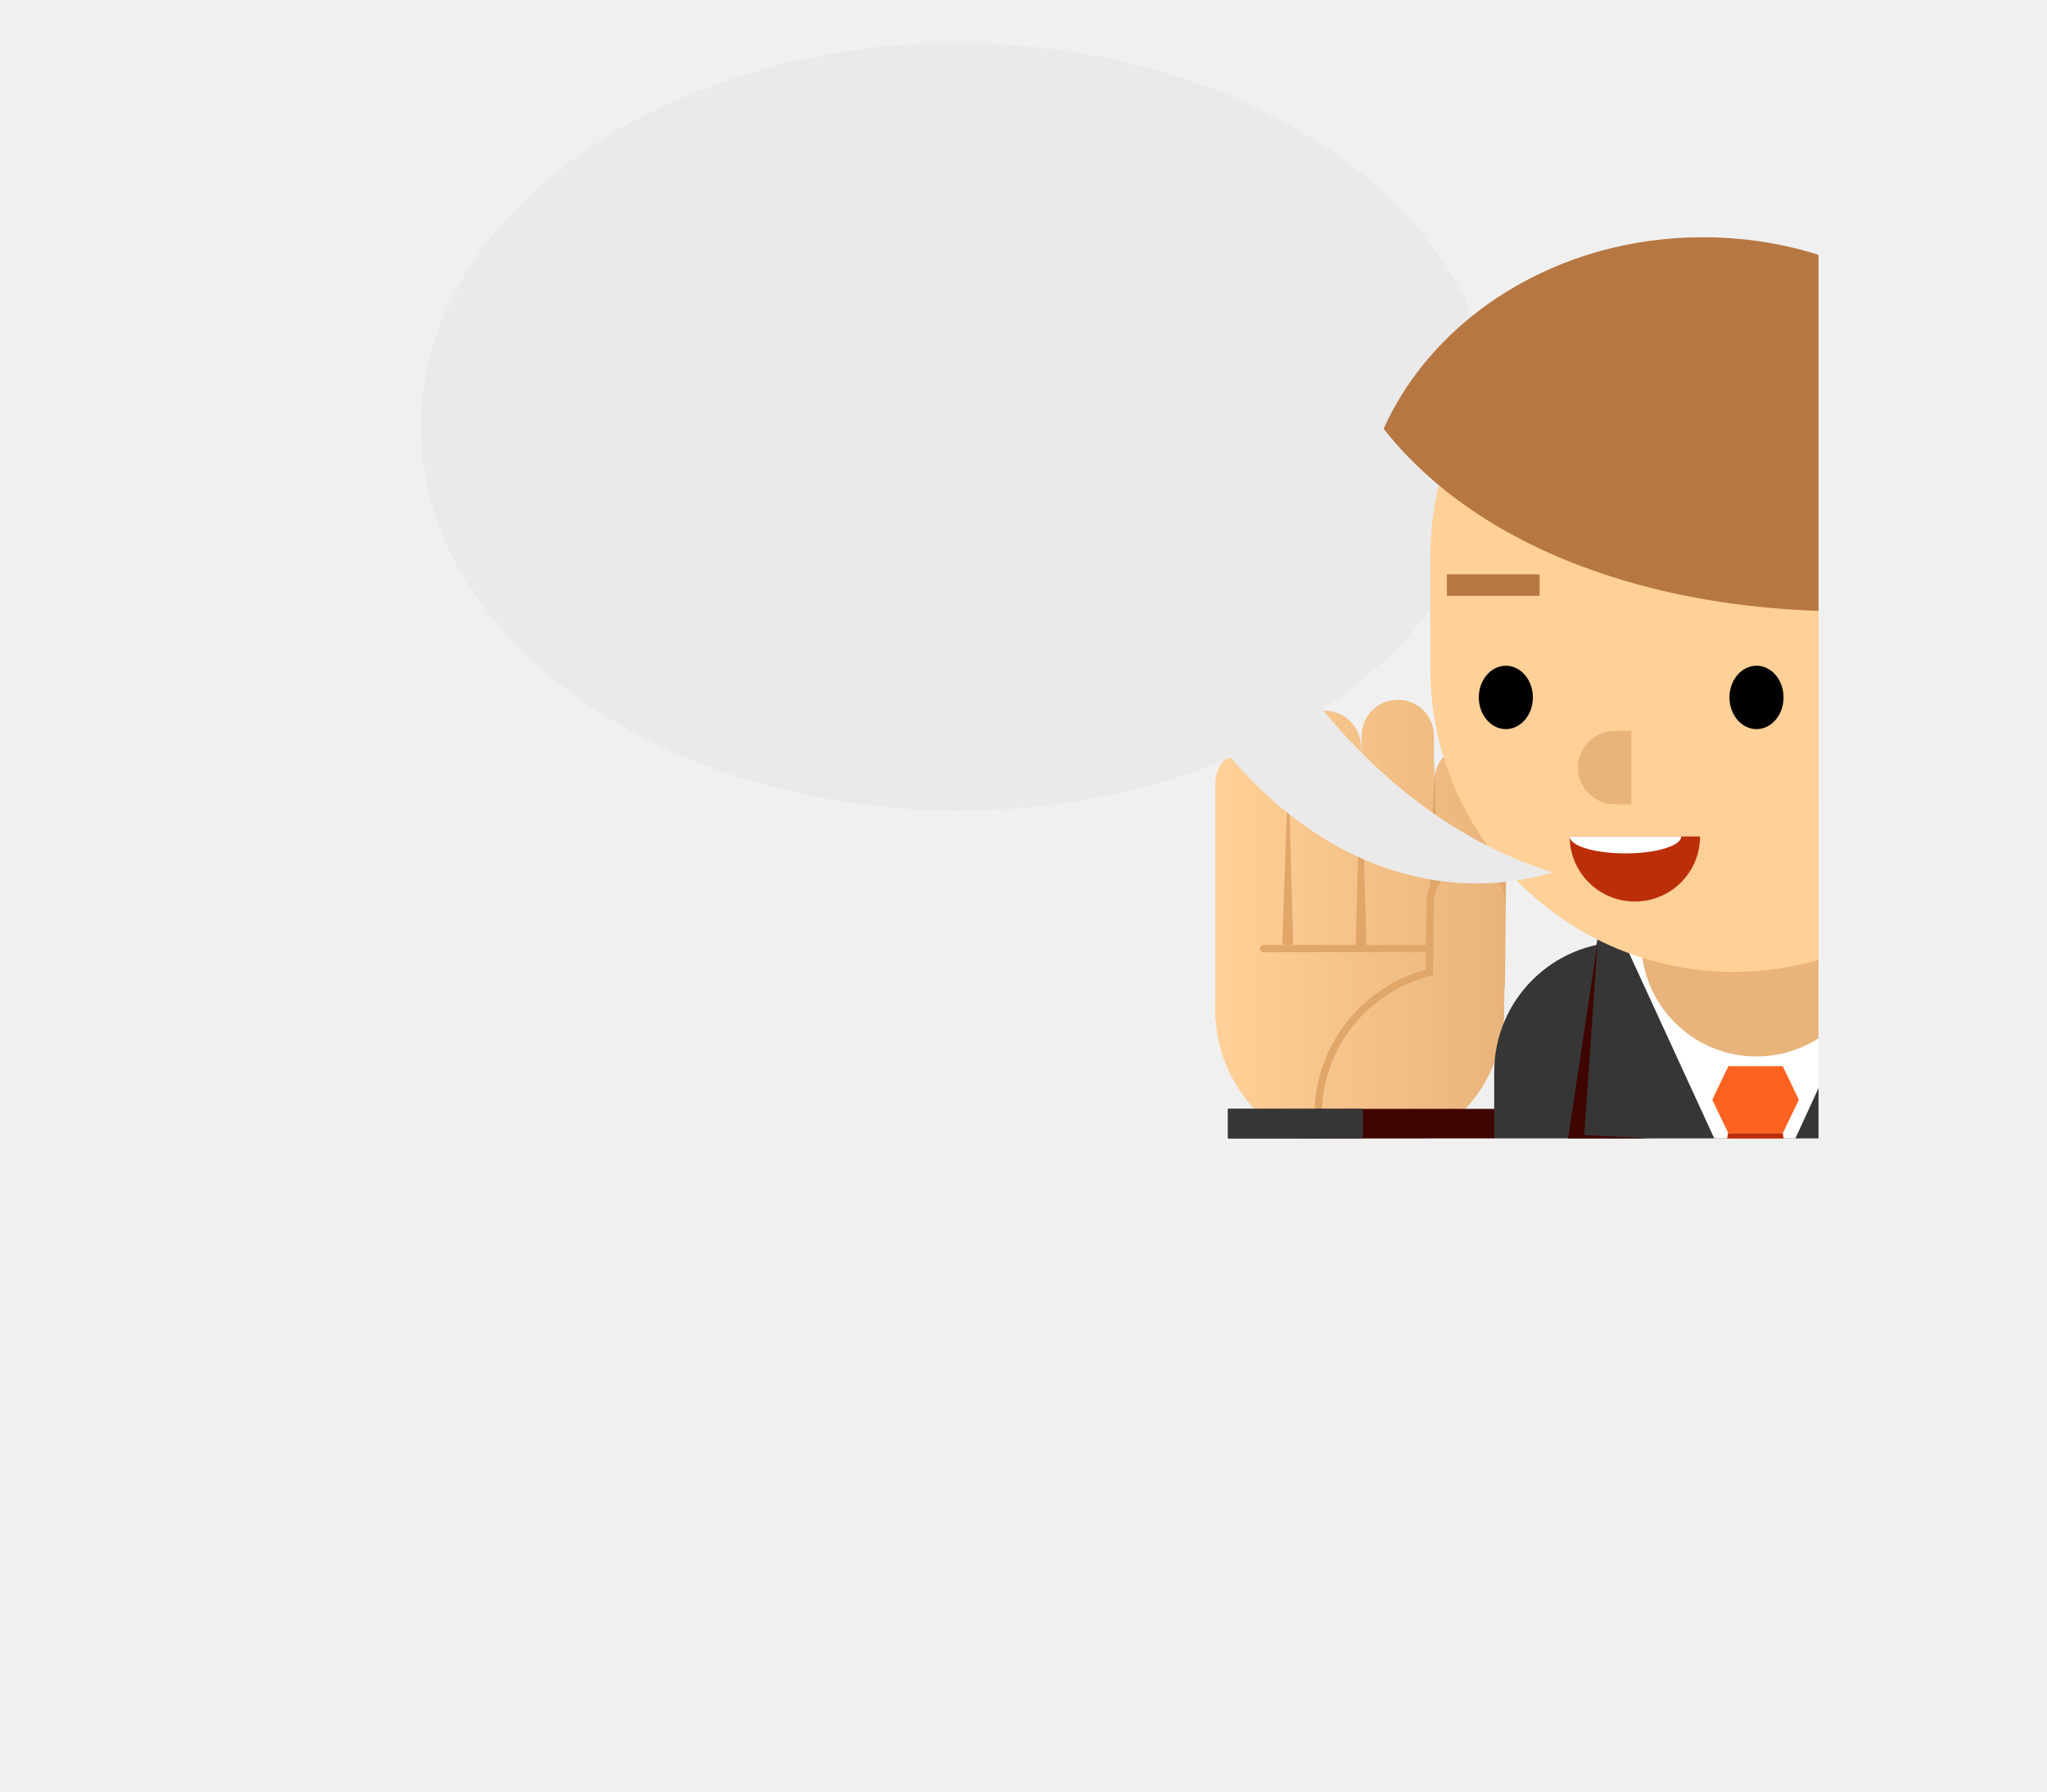
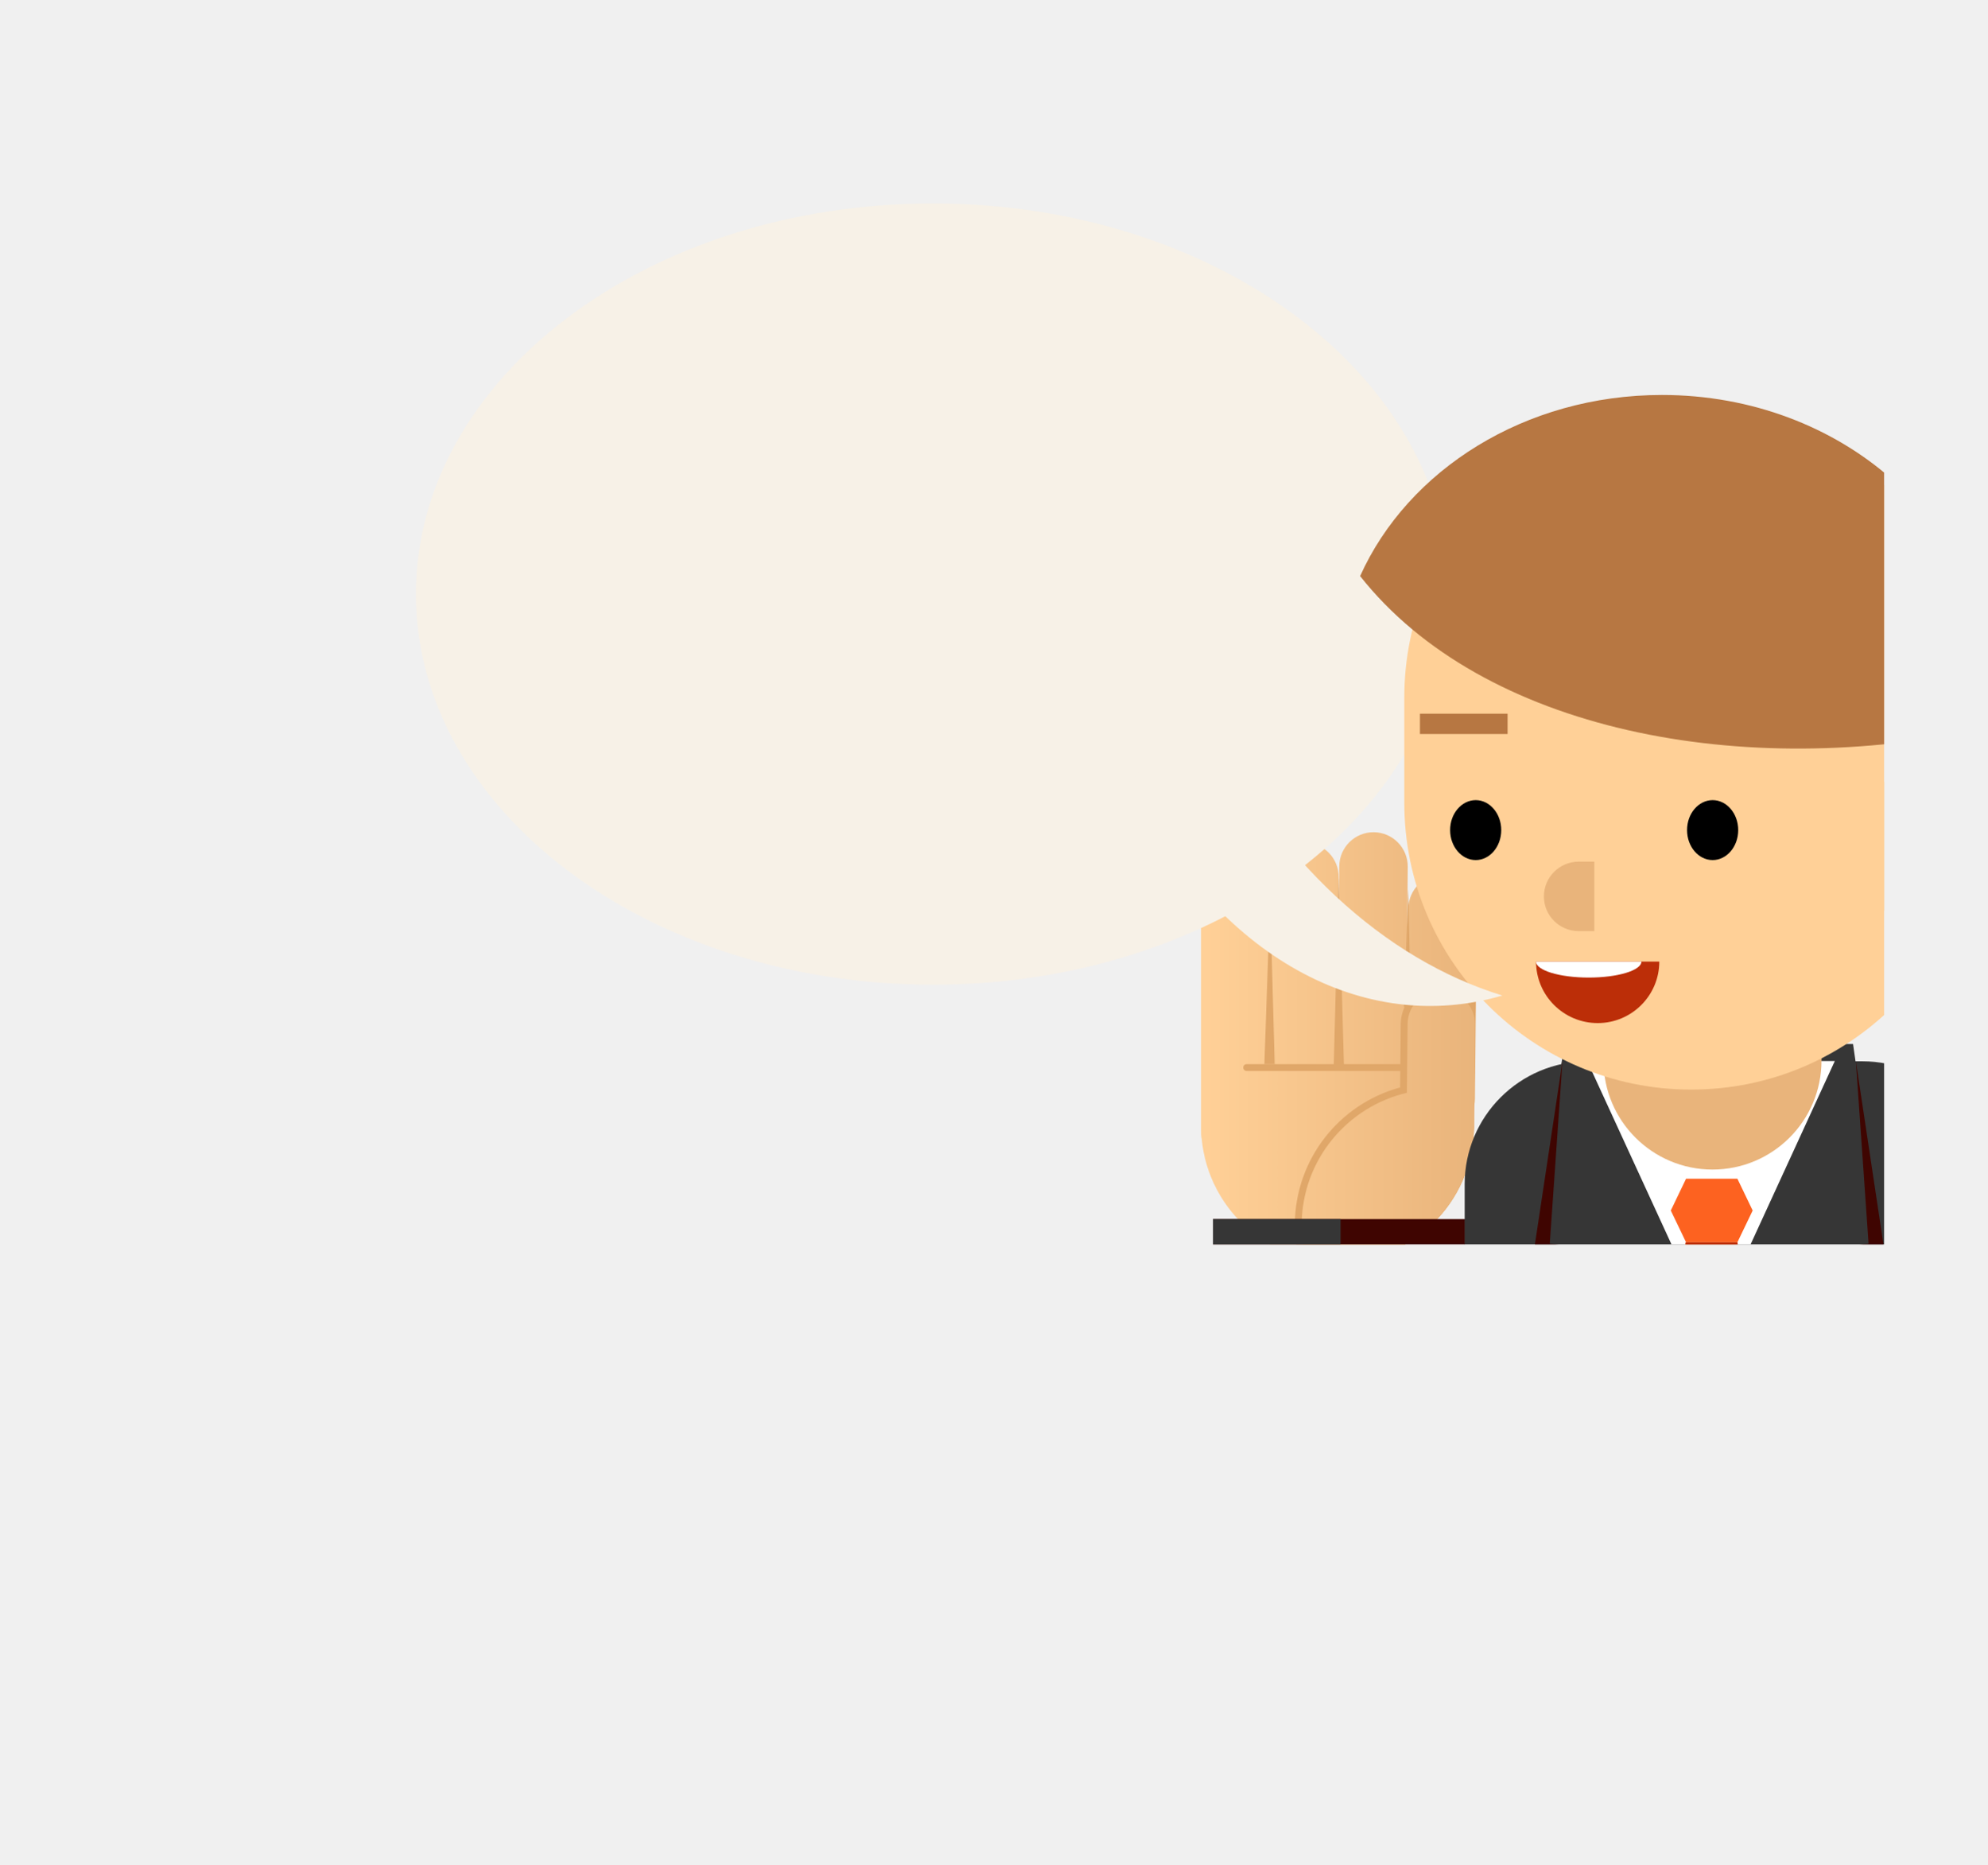
- <svg xmlns="http://www.w3.org/2000/svg" id="Layer_1" data-name="Layer 1" viewBox="0 0 629.23 550.73">
+ <svg xmlns="http://www.w3.org/2000/svg" id="Layer_1" data-name="Layer 1" viewBox="0 0 559 524.39">
  <defs>
    <style>
      .cls-1 {
-         fill: url(#linear-gradient);
+         fill: #f7f1e7;
      }

      .cls-1, .cls-2, .cls-3, .cls-4, .cls-5, .cls-6, .cls-7, .cls-8, .cls-9, .cls-10, .cls-11, .cls-12, .cls-13, .cls-14, .cls-15, .cls-16, .cls-17, .cls-18 {
        stroke-width: 0px;
      }

      .cls-2 {
+         fill: url(#linear-gradient);
+       }
+ 
+       .cls-3 {
        fill: url(#linear-gradient-6);
      }

-       .cls-3 {
+       .cls-4 {
        fill: #363636;
      }

      .cls-19 {
        clip-path: url(#clippath-2);
      }

-       .cls-5 {
+       .cls-6 {
        fill: #3f0501;
      }

-       .cls-6 {
+       .cls-7 {
        fill: #fd6220;
      }

-       .cls-7 {
+       .cls-8 {
        fill: url(#linear-gradient-5);
      }

-       .cls-8 {
+       .cls-9 {
        fill: none;
      }

      .cls-20 {
        clip-path: url(#clippath-1);
      }

-       .cls-9 {
+       .cls-10 {
        fill: #fff;
      }

-       .cls-10 {
+       .cls-11 {
        fill: url(#linear-gradient-2);
      }

-       .cls-11 {
+       .cls-12 {
        fill: #bc2e08;
      }

-       .cls-12 {
+       .cls-13 {
        fill: url(#linear-gradient-3);
      }

-       .cls-13 {
+       .cls-14 {
        fill: #ffd097;
      }

      .cls-21 {
        clip-path: url(#clippath);
      }

      .cls-22 {
        clip-path: url(#clippath-3);
      }

-       .cls-14 {
+       .cls-15 {
        fill: #e0a769;
      }

-       .cls-15 {
+       .cls-16 {
        fill: url(#linear-gradient-4);
-       }
- 
-       .cls-16 {
-         fill: #eaeaea;
      }

      .cls-17 {
        fill: #b77742;
      }

      .cls-18 {
        fill: #e9b47b;
      }
    </style>
    <clipPath id="clippath">
-       <rect class="cls-8" x="109" width="450" height="350" />
+       <rect class="cls-9" x="80" width="450" height="350" />
    </clipPath>
-     <linearGradient id="linear-gradient" x1="462.72" y1="81.14" x2="375.03" y2="81.14" gradientTransform="translate(0 352) scale(1 -1)" gradientUnits="userSpaceOnUse">
+     <clipPath id="clippath-1">
+       <rect class="cls-9" x="109" y="48" width="389.25" height="302.75" />
+     </clipPath>
+     <linearGradient id="linear-gradient" x1="414.97" y1="69.71" x2="339.12" y2="69.71" gradientTransform="translate(0 352) scale(1 -1)" gradientUnits="userSpaceOnUse">
      <stop offset="0" stop-color="#e9b47b" />
      <stop offset="1" stop-color="#ffd097" />
    </linearGradient>
-     <linearGradient id="linear-gradient-2" x1="462.72" y1="88.01" x2="375.04" y2="88.01" gradientTransform="translate(0 352) scale(1 -1)" gradientUnits="userSpaceOnUse">
+     <linearGradient id="linear-gradient-2" x1="414.97" y1="75.65" x2="339.12" y2="75.65" gradientTransform="translate(0 352) scale(1 -1)" gradientUnits="userSpaceOnUse">
      <stop offset="0" stop-color="#e9b47b" />
      <stop offset="1" stop-color="#ffd097" />
    </linearGradient>
-     <linearGradient id="linear-gradient-3" x1="462.72" y1="87.44" x2="375.03" y2="87.44" gradientTransform="translate(0 352) scale(1 -1)" gradientUnits="userSpaceOnUse">
+     <linearGradient id="linear-gradient-3" x1="414.97" y1="75.15" x2="339.12" y2="75.15" gradientTransform="translate(0 352) scale(1 -1)" gradientUnits="userSpaceOnUse">
      <stop offset="0" stop-color="#e9b47b" />
      <stop offset="1" stop-color="#ffd097" />
    </linearGradient>
-     <linearGradient id="linear-gradient-4" x1="462.72" y1="75.31" x2="375.03" y2="75.31" gradientTransform="translate(0 352) scale(1 -1)" gradientUnits="userSpaceOnUse">
+     <linearGradient id="linear-gradient-4" x1="414.97" y1="64.66" x2="339.12" y2="64.66" gradientTransform="translate(0 352) scale(1 -1)" gradientUnits="userSpaceOnUse">
      <stop offset="0" stop-color="#e9b47b" />
      <stop offset="1" stop-color="#ffd097" />
    </linearGradient>
-     <linearGradient id="linear-gradient-5" x1="462.72" y1="41.4" x2="375.03" y2="41.4" gradientTransform="translate(0 352) scale(1 -1)" gradientUnits="userSpaceOnUse">
+     <linearGradient id="linear-gradient-5" x1="414.97" y1="35.33" x2="339.12" y2="35.33" gradientTransform="translate(0 352) scale(1 -1)" gradientUnits="userSpaceOnUse">
      <stop offset="0" stop-color="#e9b47b" />
      <stop offset="1" stop-color="#ffd097" />
    </linearGradient>
-     <linearGradient id="linear-gradient-6" x1="462.67" y1="41.23" x2="374.98" y2="41.23" gradientTransform="translate(0 352) scale(1 -1)" gradientUnits="userSpaceOnUse">
+     <linearGradient id="linear-gradient-6" x1="414.93" y1="35.18" x2="339.08" y2="35.18" gradientTransform="translate(0 352) scale(1 -1)" gradientUnits="userSpaceOnUse">
      <stop offset="0" stop-color="#e9b47b" />
      <stop offset="1" stop-color="#ffd097" />
    </linearGradient>
-     <clipPath id="clippath-1">
-       <rect class="cls-8" x="109" width="450" height="350" />
-     </clipPath>
    <clipPath id="clippath-2">
-       <rect class="cls-8" x="109" width="450" height="350" />
+       <rect class="cls-9" x="109" y="48" width="389.25" height="302.75" />
    </clipPath>
    <clipPath id="clippath-3">
-       <rect class="cls-8" x="109" width="450" height="350" />
+       <rect class="cls-9" x="80" width="450" height="350" />
    </clipPath>
  </defs>
  <g class="cls-21">
    <g>
+       <g class="cls-20">
+         <g>
+           <g>
+             <g>
+               <g>
+                 <path class="cls-2" d="m395.64,308.88c-.06,5.32,4.21,9.67,9.53,9.73h0c5.32.06,9.68-4.21,9.73-9.53l.55-53.38c.06-5.32-4.22-9.67-9.53-9.73h0c-5.31-.06-9.68,4.21-9.74,9.53l-.54,53.38Z" />
+                 <path class="cls-11" d="m376.19,308.88c-.06,5.32,4.21,9.67,9.53,9.73h0c5.32.06,9.68-4.21,9.73-9.53l.55-65.27c.05-5.32-4.22-9.67-9.53-9.73h0c-5.31-.06-9.67,4.21-9.73,9.53l-.56,65.27Z" />
+                 <polygon class="cls-15" points="396.17 250.01 394.27 300.27 397.18 300.27 396.17 250.01" />
+                 <path class="cls-13" d="m356.75,306.97c-.05,5.32,4.21,9.67,9.53,9.72h0c5.32.06,9.68-4.21,9.73-9.53l.56-60.44c.05-5.32-4.22-9.67-9.53-9.73h0c-5.31-.06-9.67,4.21-9.73,9.53l-.56,60.44Z" />
+                 <path class="cls-16" d="m337.87,318.1c-.06,5.32,3.65,9.67,8.96,9.73h0c5.32.05,9.68-4.21,9.73-9.53l.55-61.72c.06-5.32-4.22-9.67-9.53-9.73h0c-5.31-.05-9.67,4.21-9.73,9.53v61.72Z" />
+               </g>
+               <path class="cls-8" d="m337.87,316.28c-.22,21.19,16.78,38.54,37.98,38.76,21.19.22,38.56-16.77,38.78-37.97.22-21.2-16.79-38.55-37.98-38.77-21.2-.22-38.56,16.78-38.77,37.98Z" />
+               <path class="cls-15" d="m415.04,281.91c-.42-.65-.9-1.26-1.45-1.82-2.13-2.17-4.98-3.39-8.15-3.42-6.22,0-11.34,5.06-11.41,11.28l-.18,17.91c-17.33,4.75-29.43,20.33-29.62,38.41-.03,2.97.33,6.04,1.03,9.16,3.36,1,6.91,1.57,10.6,1.61,21.19.22,38.56-16.77,38.78-37.97,0-.1,0-.21,0-.32,0-.05,0-.1,0-.16l.41-34.68Z" />
+               <path class="cls-3" d="m414.93,288.17c.06-5.24-4.15-9.52-9.39-9.57-5.23-.05-9.53,4.14-9.58,9.38l-.2,19.39c-16.81,3.94-29.42,18.89-29.6,36.93-.04,3.35.42,6.59,1.19,9.69,2.73.66,5.56,1.03,8.51,1.06,21.19.22,38.56-16.77,38.78-37.97.03-3.36.3-28.9.3-28.9Z" />
+             </g>
+             <path class="cls-15" d="m394.88,300.27c0,.53-.43.96-.96.96h-43.24c-.53,0-.96-.43-.96-.96h0c0-.53.43-.96.96-.96h43.24c.53,0,.96.43.96.96h0Z" />
+             <polygon class="cls-15" points="376.56 246.73 375.17 300.27 378.07 300.27 376.56 246.73" />
+             <polygon class="cls-15" points="357.29 252.58 355.67 299.31 358.57 299.31 357.29 252.58" />
+           </g>
+           <g>
+             <rect class="cls-6" x="341.23" y="342.9" width="70.86" height="181.49" />
+             <rect class="cls-4" x="341.23" y="342.9" width="35.87" height="181.49" />
+           </g>
+         </g>
+       </g>
+       <g class="cls-19">
+         <ellipse class="cls-1" cx="262.41" cy="167.09" rx="145.41" ry="109.88" />
+       </g>
      <g>
        <g>
+           <path class="cls-4" d="m446.61,484.19h77.91c19.11,0,34.55-15.49,34.48-34.6l-.41-116.48c-.07-19.11-15.61-34.6-34.72-34.6h-77.26c-19.11,0-34.6,15.49-34.6,34.6v116.48c0,19.11,15.49,34.6,34.6,34.6Z" />
+           <polygon class="cls-4" points="522.14 299.75 439.12 299.75 440.16 293.65 521.26 293.65 522.14 299.75" />
+           <polygon class="cls-10" points="446.48 298.43 481.32 374.22 516.14 298.43 446.48 298.43" />
          <g>
-             <path class="cls-1" d="m440.37,301.6c-.06,6.15,4.87,11.18,11.01,11.24h0c6.15.06,11.19-4.87,11.25-11.01l.64-61.71c.06-6.15-4.87-11.18-11.02-11.24h0c-6.14-.06-11.2,4.87-11.26,11.01l-.63,61.71Z" />
-             <path class="cls-10" d="m417.89,301.6c-.06,6.15,4.87,11.18,11.01,11.24h0c6.15.06,11.19-4.87,11.25-11.01l.64-75.45c.06-6.15-4.87-11.18-11.02-11.24h0c-6.14-.06-11.18,4.87-11.24,11.01l-.64,75.45Z" />
-             <polygon class="cls-14" points="440.99 233.54 438.79 291.64 442.15 291.64 440.99 233.54" />
-             <path class="cls-12" d="m395.41,299.38c-.06,6.15,4.87,11.18,11.02,11.24h0c6.15.06,11.19-4.87,11.25-11.01l.64-69.87c.06-6.15-4.87-11.18-11.02-11.24h0c-6.14-.06-11.18,4.87-11.24,11.01l-.64,69.87Z" />
-             <path class="cls-15" d="m373.59,312.25c-.06,6.15,4.21,11.18,10.36,11.24h0c6.15.06,11.19-4.87,11.25-11.01l.64-71.36c.06-6.15-4.87-11.18-11.02-11.24h0c-6.14-.06-11.18,4.87-11.24,11.01v71.36Z" />
+             <polygon class="cls-6" points="522.06 298.51 530.65 355.54 514.54 355.54 526.47 375.15 480.28 417.29 516.89 374.52 505.46 350.89 525.63 349.86 522.06 298.51" />
+             <polygon class="cls-6" points="439.53 298.51 430.94 355.54 447.04 355.54 435.12 375.15 481.3 417.29 444.69 374.52 456.12 350.89 435.95 349.86 439.53 298.51" />
+             <rect class="cls-6" x="480.28" y="416.1" width="1.02" height="68.09" />
+             <polygon class="cls-7" points="481.25 374.07 481.39 374.07 489.83 355.7 488.73 349.42 474.21 349.42 473.03 356.19 481.25 374.07" />
+             <polygon class="cls-7" points="474.29 331.54 470 340.48 474.29 349.42 488.73 349.42 493.03 340.48 488.73 331.54 474.29 331.54" />
+             <polygon class="cls-12" points="489.15 351.8 488.73 349.42 474.21 349.42 473.8 351.8 489.15 351.8" />
          </g>
-           <path class="cls-7" d="m373.59,310.15c-.25,24.5,19.4,44.55,43.91,44.8,24.5.26,44.58-19.39,44.83-43.89.25-24.51-19.41-44.57-43.91-44.82-24.51-.25-44.57,19.4-44.82,43.91Z" />
-           <path class="cls-14" d="m462.8,270.42c-.48-.75-1.04-1.46-1.68-2.11-2.46-2.51-5.76-3.92-9.42-3.95-7.2,0-13.11,5.85-13.19,13.04l-.21,20.7c-20.03,5.49-34.03,23.5-34.24,44.4-.04,3.43.38,6.99,1.18,10.59,3.89,1.16,7.99,1.81,12.25,1.86,24.5.26,44.58-19.39,44.83-43.89,0-.12,0-.24,0-.36,0-.06.01-.12.01-.18l.47-40.1Z" />
-           <path class="cls-2" d="m462.67,277.65c.06-6.06-4.8-11.01-10.85-11.07-6.05-.06-11.02,4.78-11.08,10.84l-.23,22.41c-19.43,4.56-34.01,21.83-34.22,42.69-.04,3.87.48,7.62,1.37,11.2,3.15.76,6.43,1.19,9.84,1.23,24.5.26,44.58-19.39,44.83-43.89.04-3.88.35-33.41.35-33.41Z" />
        </g>
-         <path class="cls-14" d="m439.49,291.64c0,.61-.5,1.11-1.11,1.11h-49.99c-.61,0-1.11-.5-1.11-1.11h0c0-.61.5-1.11,1.11-1.11h49.99c.61,0,1.11.5,1.11,1.11h0Z" />
-         <polygon class="cls-14" points="418.32 229.74 416.7 291.64 420.06 291.64 418.32 229.74" />
-         <polygon class="cls-14" points="396.03 236.5 394.16 290.53 397.52 290.53 396.03 236.5" />
+         <g>
+           <path class="cls-18" d="m512.39,298.31c0,16.92-13.73,30.65-30.66,30.65h0c-16.94,0-30.66-13.74-30.66-30.65v-13.07c0-16.94,13.72-30.65,30.66-30.65h0c16.93,0,30.66,13.71,30.66,30.65v13.07Z" />
+           <g>
+             <path class="cls-14" d="m395.03,225.77c0,44.56,36.12,80.7,80.71,80.7h0c44.56,0,80.69-36.13,80.69-80.7v-29.55c0-44.55-36.12-80.69-80.69-80.69h0c-44.59,0-80.71,36.14-80.71,80.69v29.55h0Z" />
+             <path class="cls-12" d="m466.76,270.46c0,9.56-7.77,17.3-17.33,17.3s-17.34-7.74-17.34-17.3h34.66Z" />
+             <path class="cls-10" d="m461.73,270.46c0,2.49-6.65,4.5-14.82,4.5s-14.82-2.01-14.82-4.5h29.64Z" />
+             <path class="cls-17" d="m382.6,162.04c13.42-29.85,46.36-50.95,84.92-50.95,50.45,0,91.37,36.13,91.37,80.69v12.98c-68.59,15.02-141.89.84-176.29-42.73Z" />
+             <path class="cls-5" d="m474.57,233.48c0,4.65,3.23,8.43,7.2,8.43s7.19-3.78,7.19-8.43-3.22-8.43-7.19-8.43-7.2,3.77-7.2,8.43Z" />
+             <path class="cls-5" d="m407.92,233.48c0,4.65,3.23,8.43,7.2,8.43s7.18-3.78,7.18-8.43-3.22-8.43-7.18-8.43-7.2,3.77-7.2,8.43Z" />
+             <g>
+               <polygon class="cls-14" points="491.4 264.31 491.4 256.62 491.41 256.62 491.4 264.31" />
+               <path class="cls-18" d="m444.07,242.36h4.42v19.53h-4.42c-5.4,0-9.77-4.37-9.77-9.75s4.37-9.78,9.77-9.78Z" />
+             </g>
+             <rect class="cls-17" x="399.43" y="200.74" width="24.65" height="5.72" />
+             <path class="cls-14" d="m550.07,244c0,8.9-7.22,16.11-16.11,16.11v-32.22c8.89,0,16.11,7.2,16.11,16.11Z" />
+           </g>
+           <path class="cls-14" d="m505.33,238.02c0,11.94,7.14,21.63,15.93,21.63s15.94-9.68,15.94-21.63-7.13-21.63-15.94-21.63-15.93,9.69-15.93,21.63Z" />
+         </g>
      </g>
-       <g>
-         <rect class="cls-5" x="377.47" y="340.92" width="81.92" height="209.81" />
-         <rect class="cls-3" x="377.47" y="340.92" width="41.47" height="209.81" />
+       <g class="cls-22">
+         <path class="cls-1" d="m337.5,199.38l-19.78,20.58c24.69,49.74,66.27,71.37,104.9,60.05-33.04-10.16-63.76-37.61-85.13-80.64Z" />
      </g>
    </g>
  </g>
-   <g class="cls-20">
-     <ellipse class="cls-16" cx="294.52" cy="131.22" rx="165.13" ry="117.94" />
-   </g>
-   <g class="cls-19">
-     <g>
-       <g>
-         <path class="cls-3" d="m499.3,504.26h90.07c22.09,0,39.94-17.91,39.86-40l-.47-134.66c-.08-22.09-18.05-40-40.14-40h-89.32c-22.09,0-40,17.91-40,40v134.66c0,22.09,17.91,40,40,40Z" />
-         <polygon class="cls-3" points="586.61 291.03 490.64 291.03 491.84 283.98 585.6 283.98 586.61 291.03" />
-         <polygon class="cls-9" points="499.15 289.52 539.42 377.13 579.68 289.52 499.15 289.52" />
-         <g>
-           <polygon class="cls-5" points="586.52 289.6 596.45 355.53 577.83 355.53 591.62 378.21 538.22 426.92 580.54 377.47 567.33 350.16 590.64 348.97 586.52 289.6" />
-           <polygon class="cls-5" points="491.11 289.6 481.18 355.53 499.79 355.53 486.01 378.21 539.4 426.92 497.08 377.47 510.29 350.16 486.97 348.97 491.11 289.6" />
-           <rect class="cls-5" x="538.22" y="425.54" width="1.18" height="78.72" />
-           <polygon class="cls-6" points="539.34 376.95 539.5 376.95 549.26 355.72 547.99 348.46 531.21 348.46 529.84 356.29 539.34 376.95" />
-           <polygon class="cls-6" points="531.3 327.79 526.34 338.12 531.3 348.46 547.99 348.46 552.95 338.12 547.99 327.79 531.3 327.79" />
-           <polygon class="cls-11" points="548.47 351.21 547.99 348.46 531.21 348.46 530.73 351.21 548.47 351.21" />
-         </g>
-       </g>
-       <g>
-         <path class="cls-18" d="m575.35,289.37c0,19.56-15.87,35.44-35.44,35.44h0c-19.58,0-35.44-15.88-35.44-35.44v-15.11c0-19.58,15.86-35.44,35.44-35.44h0c19.57,0,35.44,15.85,35.44,35.44v15.11Z" />
-         <g>
-           <path class="cls-13" d="m439.67,205.51c0,51.52,41.76,93.29,93.31,93.29h0c51.52,0,93.28-41.77,93.28-93.29v-34.17c0-51.51-41.76-93.28-93.28-93.28h0c-51.55,0-93.31,41.78-93.31,93.28v34.17h0Z" />
-           <path class="cls-11" d="m522.58,257.18c0,11.05-8.98,20-20.03,20s-20.04-8.95-20.04-20h40.07Z" />
-           <path class="cls-9" d="m516.78,257.18c0,2.88-7.68,5.2-17.13,5.2s-17.14-2.33-17.14-5.2h34.27Z" />
-           <path class="cls-17" d="m425.3,131.84c15.52-34.51,53.6-58.9,98.18-58.9,58.33,0,105.63,41.77,105.63,93.29v15.01c-79.3,17.37-164.03.97-203.8-49.4Z" />
-           <path class="cls-4" d="m531.62,214.42c0,5.37,3.73,9.75,8.32,9.75s8.31-4.37,8.31-9.75-3.73-9.74-8.31-9.74-8.32,4.36-8.32,9.74Z" />
-           <path class="cls-4" d="m454.57,214.42c0,5.37,3.73,9.75,8.32,9.75s8.3-4.37,8.3-9.75-3.72-9.74-8.3-9.74-8.32,4.36-8.32,9.74Z" />
-           <g>
-             <polygon class="cls-13" points="551.07 250.07 551.07 241.18 551.09 241.18 551.07 250.07" />
-             <path class="cls-18" d="m496.36,224.69h5.11v22.57h-5.11c-6.25,0-11.3-5.05-11.3-11.27s5.05-11.3,11.3-11.3Z" />
-           </g>
-           <rect class="cls-17" x="444.76" y="176.57" width="28.5" height="6.62" />
-           <path class="cls-13" d="m618.91,226.59c0,10.28-8.34,18.63-18.62,18.63v-37.25c10.28,0,18.62,8.33,18.62,18.63Z" />
-         </g>
-         <path class="cls-13" d="m567.18,219.67c0,13.81,8.25,25,18.42,25s18.42-11.19,18.42-25-8.25-25-18.42-25-18.42,11.2-18.42,25Z" />
-       </g>
-     </g>
-   </g>
-   <g class="cls-22">
-     <path class="cls-16" d="m378.94,175l-22.86,23.79c28.55,57.5,76.61,82.5,121.27,69.43-38.19-11.75-73.71-43.47-98.41-93.22Z" />
-   </g>
</svg>
